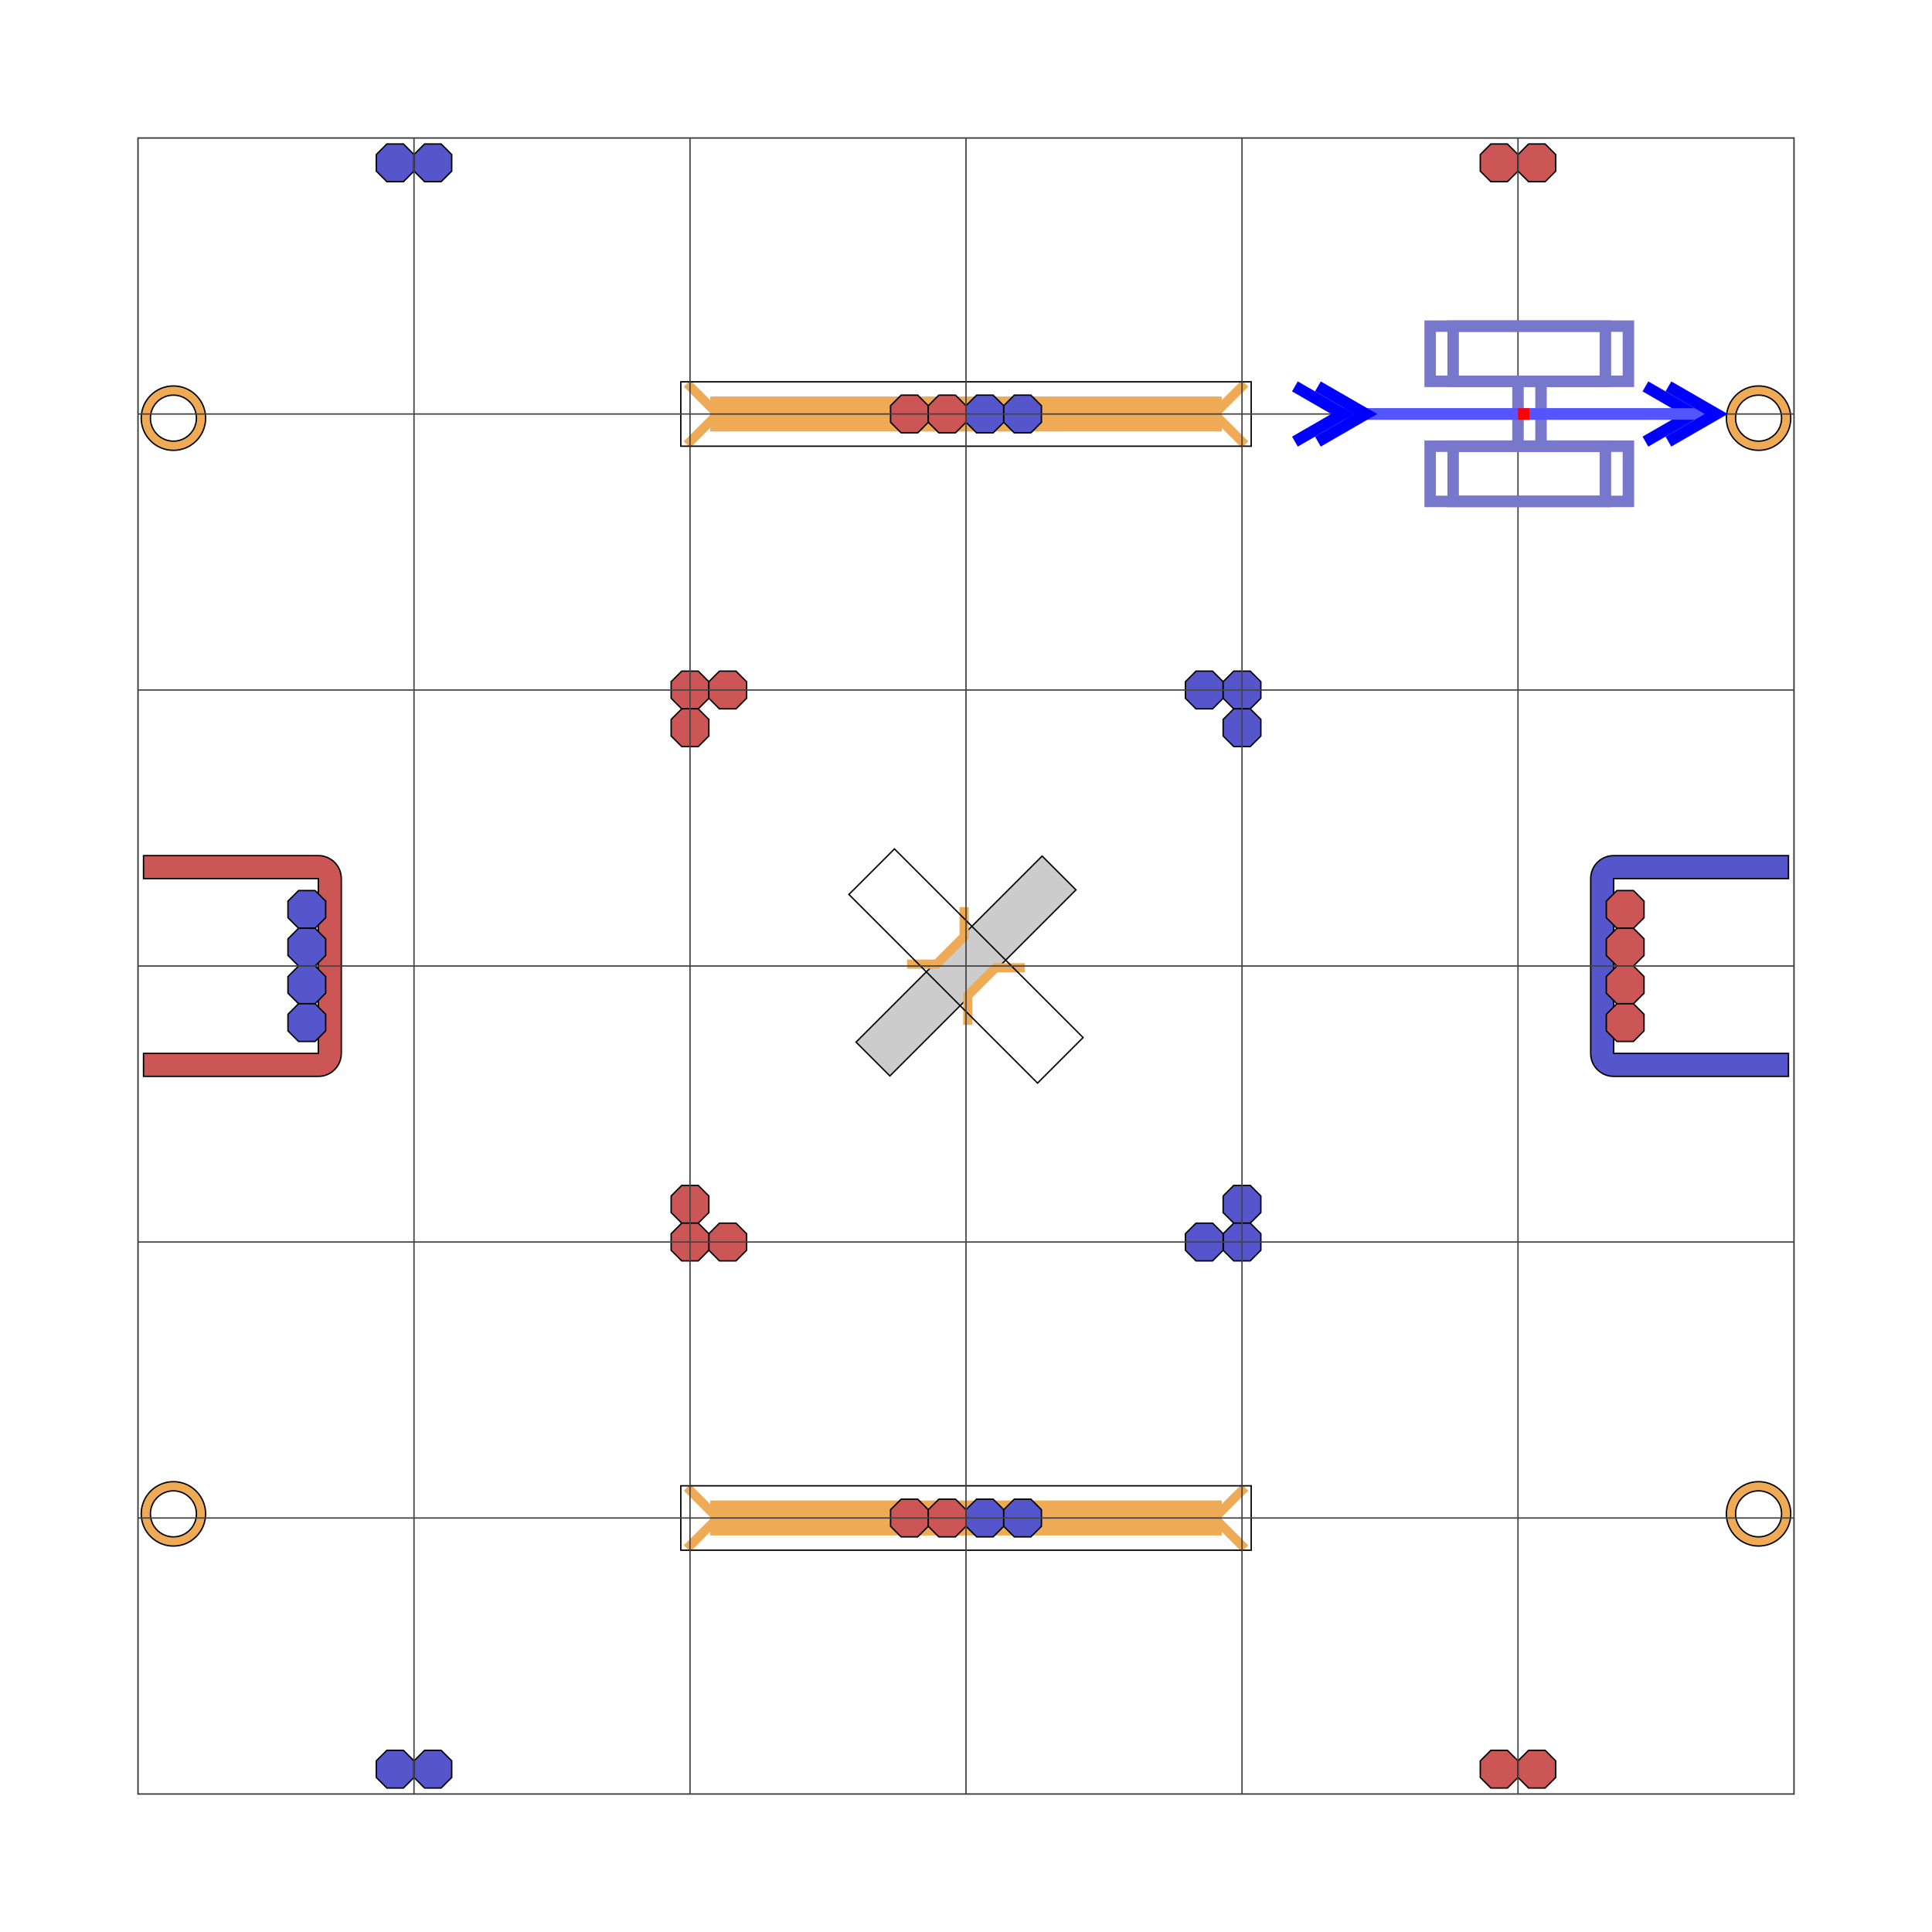
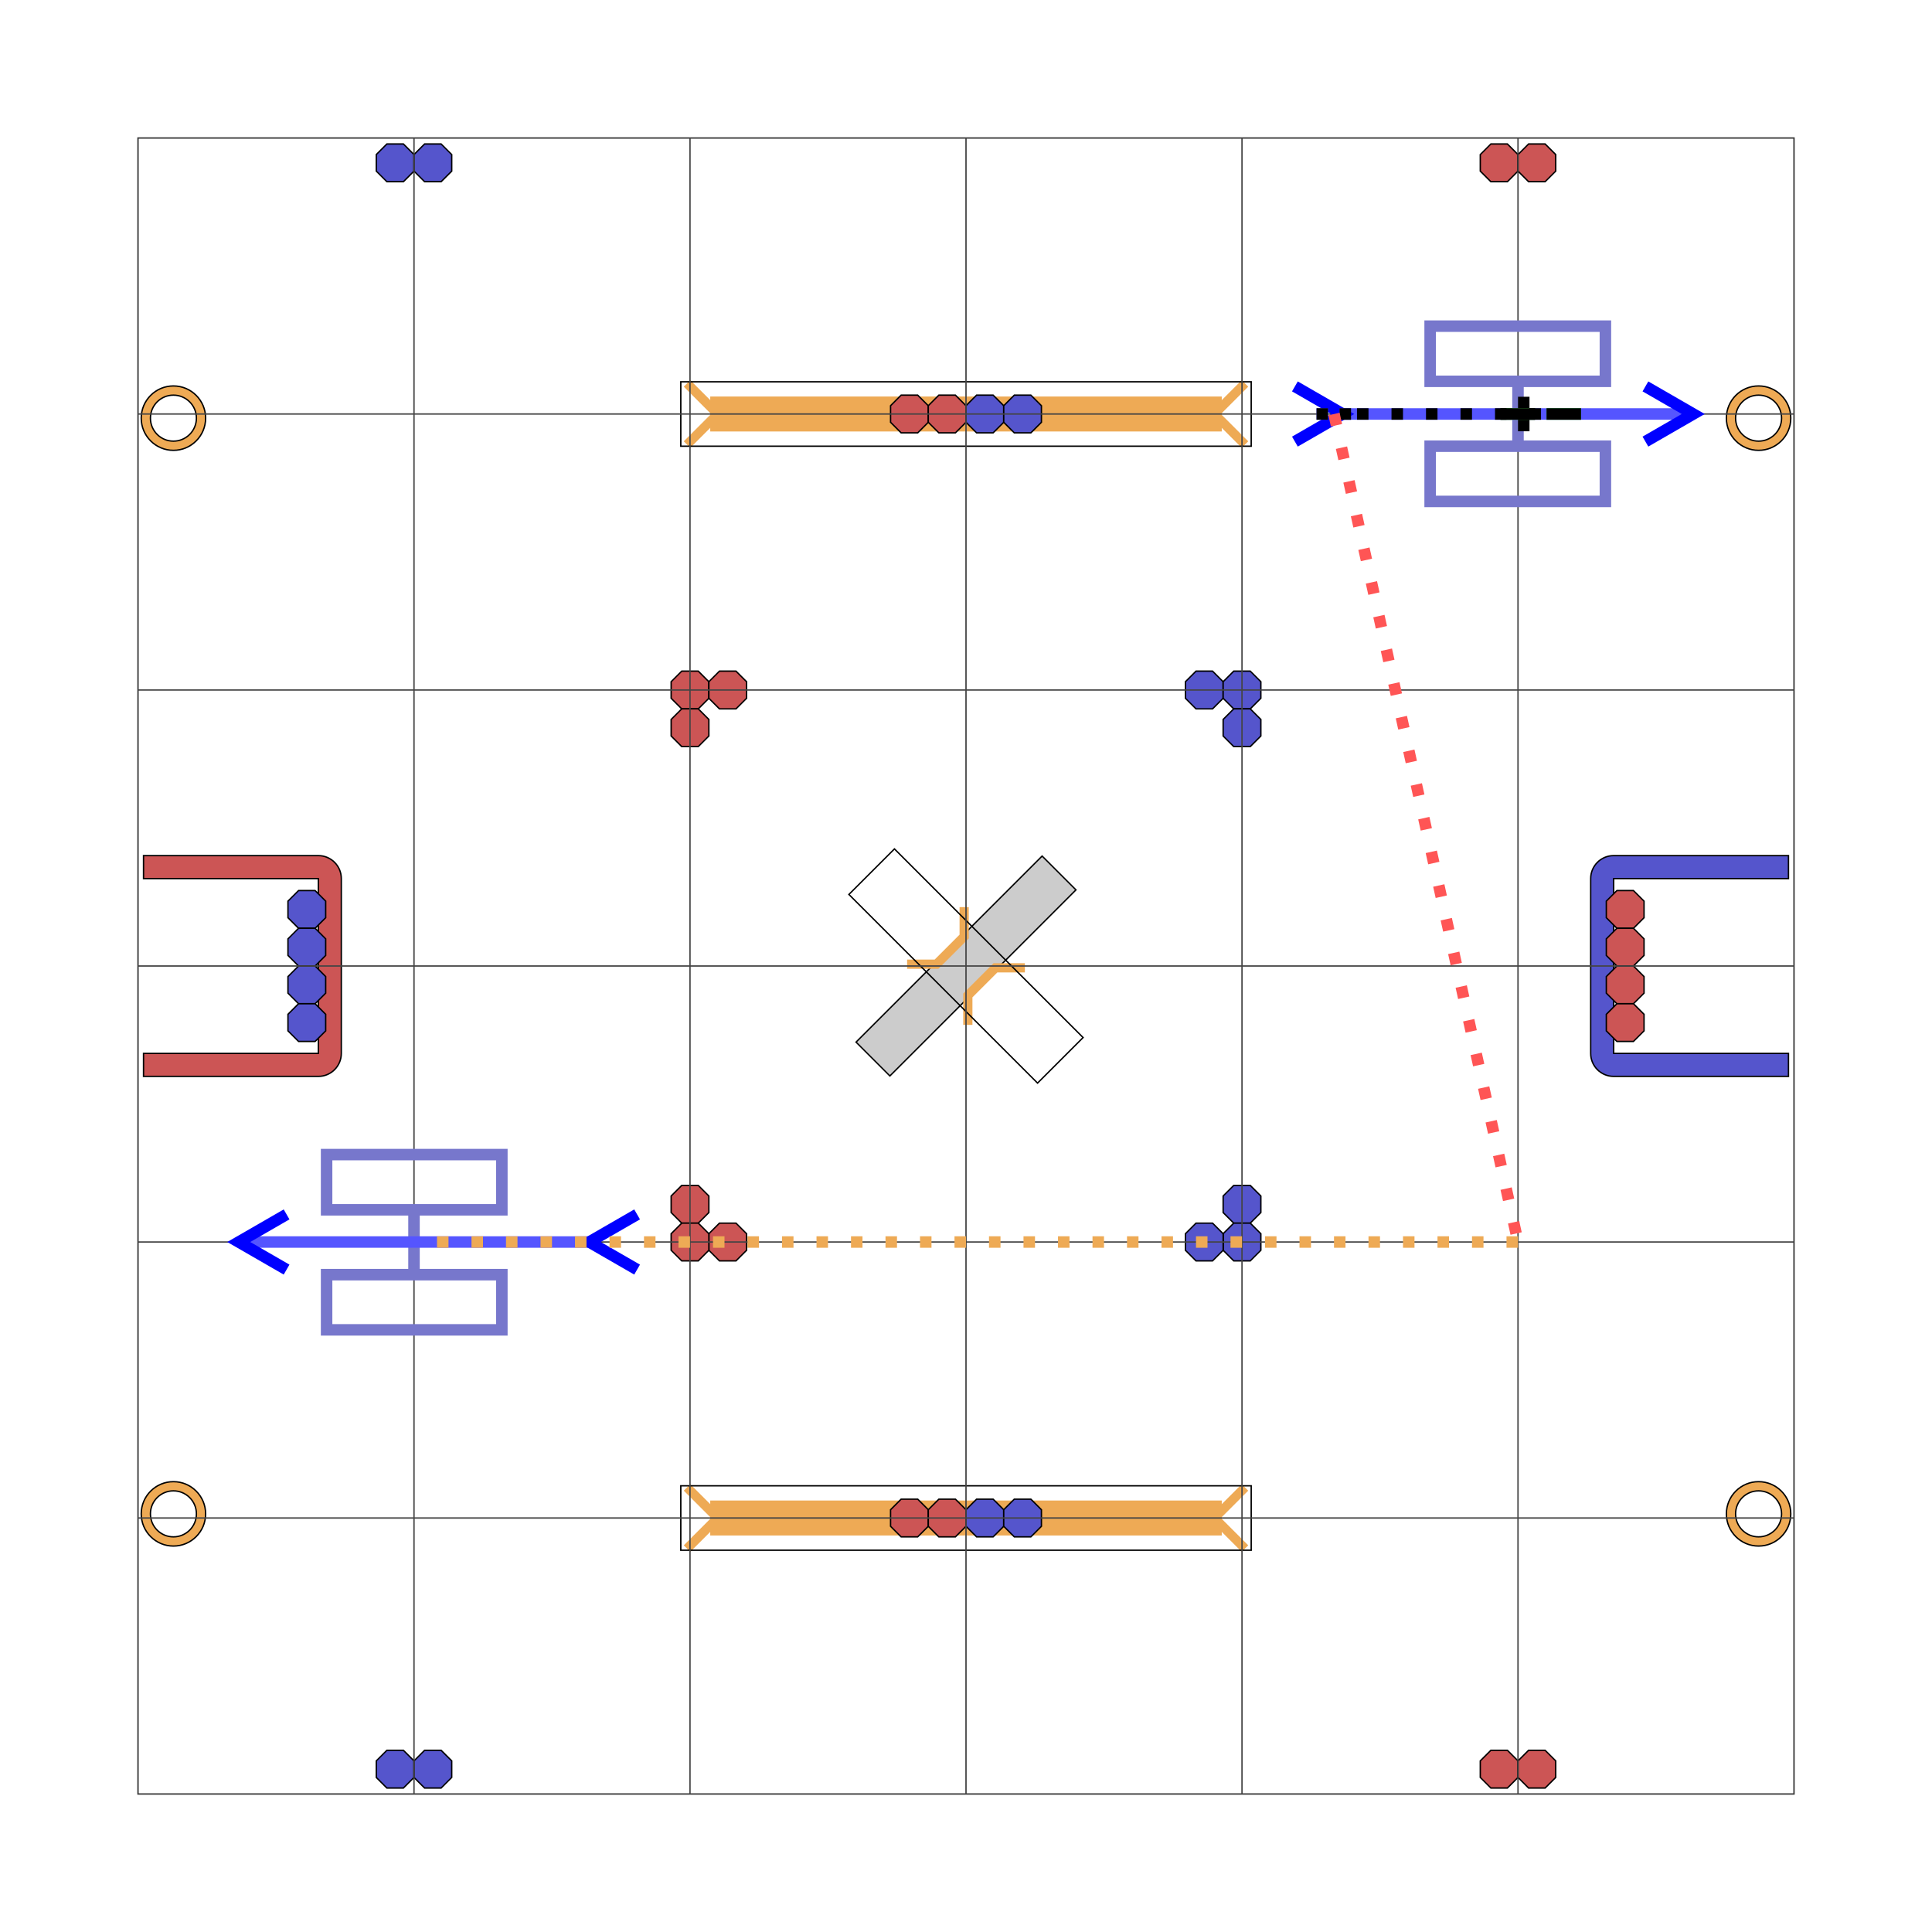
<svg xmlns="http://www.w3.org/2000/svg" version="1.1" width="600" height="600" viewBox="-2100 -2100 4200 4200">
  <g transform="scale(1, -1)">
    <rect x="-2100" y="-2100" width="4200" height="4200" fill="#ffffff" />
    <rect x="-1800" y="-1800" width="3600" height="3600" fill="none" stroke="#333333" stroke-width="3" />
    <path d="M -1788 240 l 380 0 a 50 50 0 0 0 50 -50 l 0 -380 a 50 50 0 0 0 -50 -50 l -380 0  l 0 50 l 380 0 l 0 380 l -380 0 z" fill="#cc5555" stroke="#000000" stroke-width="3" />
    <path d="M 1788 240 l -380 0 a 50 50 0 0 1 -50 -50 l 0 -380 a 50 50 0 0 1 50 -50 l 380 0  l 0 50 l -380 0 l 0 380 l 380 0 z" fill="#5555cc" stroke="#000000" stroke-width="3" />
    <rect x="-550" y="1200" width="20" height="94" transform="rotate(45, -540, 1200)" fill="#eeaa55" />
    <rect x="-550" y="1200" width="20" height="94" transform="rotate(135, -540, 1200)" fill="#eeaa55" />
    <rect x="530" y="1200" width="20" height="94" transform="rotate(-45, 540, 1200)" fill="#eeaa55" />
    <rect x="530" y="1200" width="20" height="94" transform="rotate(-135, 540, 1200)" fill="#eeaa55" />
    <rect x="-550" y="-1200" width="20" height="94" transform="rotate(45, -540, -1200)" fill="#eeaa55" />
    <rect x="-550" y="-1200" width="20" height="94" transform="rotate(135, -540, -1200)" fill="#eeaa55" />
    <rect x="530" y="-1200" width="20" height="94" transform="rotate(-45, 540, -1200)" fill="#eeaa55" />
    <rect x="530" y="-1200" width="20" height="94" transform="rotate(-135, 540, -1200)" fill="#eeaa55" />
    <rect x="-556" y="1162" width="1112" height="76" fill="#eeaa55" />
    <rect x="-620" y="1130" width="1240" height="140" fill="none" stroke="#000000" stroke-width="3" />
    <rect x="-556" y="-1238" width="1112" height="76" fill="#eeaa55" />
    <rect x="-620" y="-1270" width="1240" height="140" fill="none" stroke="#000000" stroke-width="3" />
    <rect x="-286" y="-52" width="572" height="104" transform="rotate(45)" fill="#cccccc" stroke="#000000" stroke-width="3" />
    <polyline points="-128,4 -64,4 -4,64 -4,128" fill="none" stroke="#eeaa55" stroke-width="20" />
    <polyline points="128,-4 64,-4 4,-64 4,-128" fill="none" stroke="#eeaa55" stroke-width="20" />
    <rect x="-290" y="-70" width="580" height="140" transform="rotate(-45)" fill="none" stroke="#000000" stroke-width="3" />
    <path d="M 1118,1728 l 0 36 l 23 23 l 36 0 l 23 -23 l  0 -36 l -23 -23 l -36 0 l -23 23 z" fill="#cc5555" stroke="#000000" stroke-width="3" fill-rule="evenodd" />
    <path d="M 1200,1728 l 0 36 l 23 23 l 36 0 l 23 -23 l  0 -36 l -23 -23 l -36 0 l -23 23 z" fill="#cc5555" stroke="#000000" stroke-width="3" fill-rule="evenodd" />
    <path d="M -164,1182 l 0 36 l 23 23 l 36 0 l 23 -23 l  0 -36 l -23 -23 l -36 0 l -23 23 z" fill="#cc5555" stroke="#000000" stroke-width="3" fill-rule="evenodd" />
    <path d="M -82,1182 l 0 36 l 23 23 l 36 0 l 23 -23 l  0 -36 l -23 -23 l -36 0 l -23 23 z" fill="#cc5555" stroke="#000000" stroke-width="3" fill-rule="evenodd" />
    <path d="M -641,582 l 0 36 l 23 23 l 36 0 l 23 -23 l  0 -36 l -23 -23 l -36 0 l -23 23 z" fill="#cc5555" stroke="#000000" stroke-width="3" fill-rule="evenodd" />
    <path d="M -559,582 l 0 36 l 23 23 l 36 0 l 23 -23 l  0 -36 l -23 -23 l -36 0 l -23 23 z" fill="#cc5555" stroke="#000000" stroke-width="3" fill-rule="evenodd" />
    <path d="M -641,500 l 0 36 l 23 23 l 36 0 l 23 -23 l  0 -36 l -23 -23 l -36 0 l -23 23 z" fill="#cc5555" stroke="#000000" stroke-width="3" fill-rule="evenodd" />
    <path d="M 1392,105 l 0 36 l 23 23 l 36 0 l 23 -23 l  0 -36 l -23 -23 l -36 0 l -23 23 z" fill="#cc5555" stroke="#000000" stroke-width="3" fill-rule="evenodd" />
    <path d="M 1392,23 l 0 36 l 23 23 l 36 0 l 23 -23 l  0 -36 l -23 -23 l -36 0 l -23 23 z" fill="#cc5555" stroke="#000000" stroke-width="3" fill-rule="evenodd" />
    <path d="M 1392,-59 l 0 36 l 23 23 l 36 0 l 23 -23 l  0 -36 l -23 -23 l -36 0 l -23 23 z" fill="#cc5555" stroke="#000000" stroke-width="3" fill-rule="evenodd" />
    <path d="M 1392,-141 l 0 36 l 23 23 l 36 0 l 23 -23 l  0 -36 l -23 -23 l -36 0 l -23 23 z" fill="#cc5555" stroke="#000000" stroke-width="3" fill-rule="evenodd" />
    <path d="M -641,-536 l 0 36 l 23 23 l 36 0 l 23 -23 l  0 -36 l -23 -23 l -36 0 l -23 23 z" fill="#cc5555" stroke="#000000" stroke-width="3" fill-rule="evenodd" />
    <path d="M -559,-618 l 0 36 l 23 23 l 36 0 l 23 -23 l  0 -36 l -23 -23 l -36 0 l -23 23 z" fill="#cc5555" stroke="#000000" stroke-width="3" fill-rule="evenodd" />
    <path d="M -641,-618 l 0 36 l 23 23 l 36 0 l 23 -23 l  0 -36 l -23 -23 l -36 0 l -23 23 z" fill="#cc5555" stroke="#000000" stroke-width="3" fill-rule="evenodd" />
    <path d="M -164,-1218 l 0 36 l 23 23 l 36 0 l 23 -23 l  0 -36 l -23 -23 l -36 0 l -23 23 z" fill="#cc5555" stroke="#000000" stroke-width="3" fill-rule="evenodd" />
    <path d="M -82,-1218 l 0 36 l 23 23 l 36 0 l 23 -23 l  0 -36 l -23 -23 l -36 0 l -23 23 z" fill="#cc5555" stroke="#000000" stroke-width="3" fill-rule="evenodd" />
    <path d="M 1118,-1764 l 0 36 l 23 23 l 36 0 l 23 -23 l  0 -36 l -23 -23 l -36 0 l -23 23 z" fill="#cc5555" stroke="#000000" stroke-width="3" fill-rule="evenodd" />
    <path d="M 1200,-1764 l 0 36 l 23 23 l 36 0 l 23 -23 l  0 -36 l -23 -23 l -36 0 l -23 23 z" fill="#cc5555" stroke="#000000" stroke-width="3" fill-rule="evenodd" />
    <path d="M -1282,1728 l 0 36 l 23 23 l 36 0 l 23 -23 l  0 -36 l -23 -23 l -36 0 l -23 23 z" fill="#5555cc" stroke="#000000" stroke-width="3" fill-rule="evenodd" />
    <path d="M -1200,1728 l 0 36 l 23 23 l 36 0 l 23 -23 l  0 -36 l -23 -23 l -36 0 l -23 23 z" fill="#5555cc" stroke="#000000" stroke-width="3" fill-rule="evenodd" />
    <path d="M 0,1182 l 0 36 l 23 23 l 36 0 l 23 -23 l  0 -36 l -23 -23 l -36 0 l -23 23 z" fill="#5555cc" stroke="#000000" stroke-width="3" fill-rule="evenodd" />
    <path d="M 82,1182 l 0 36 l 23 23 l 36 0 l 23 -23 l  0 -36 l -23 -23 l -36 0 l -23 23 z" fill="#5555cc" stroke="#000000" stroke-width="3" fill-rule="evenodd" />
    <path d="M 477,582 l 0 36 l 23 23 l 36 0 l 23 -23 l  0 -36 l -23 -23 l -36 0 l -23 23 z" fill="#5555cc" stroke="#000000" stroke-width="3" fill-rule="evenodd" />
    <path d="M 559,582 l 0 36 l 23 23 l 36 0 l 23 -23 l  0 -36 l -23 -23 l -36 0 l -23 23 z" fill="#5555cc" stroke="#000000" stroke-width="3" fill-rule="evenodd" />
    <path d="M 559,500 l 0 36 l 23 23 l 36 0 l 23 -23 l  0 -36 l -23 -23 l -36 0 l -23 23 z" fill="#5555cc" stroke="#000000" stroke-width="3" fill-rule="evenodd" />
    <path d="M -1474,105 l 0 36 l 23 23 l 36 0 l 23 -23 l  0 -36 l -23 -23 l -36 0 l -23 23 z" fill="#5555cc" stroke="#000000" stroke-width="3" fill-rule="evenodd" />
    <path d="M -1474,23 l 0 36 l 23 23 l 36 0 l 23 -23 l  0 -36 l -23 -23 l -36 0 l -23 23 z" fill="#5555cc" stroke="#000000" stroke-width="3" fill-rule="evenodd" />
    <path d="M -1474,-59 l 0 36 l 23 23 l 36 0 l 23 -23 l  0 -36 l -23 -23 l -36 0 l -23 23 z" fill="#5555cc" stroke="#000000" stroke-width="3" fill-rule="evenodd" />
    <path d="M -1474,-141 l 0 36 l 23 23 l 36 0 l 23 -23 l  0 -36 l -23 -23 l -36 0 l -23 23 z" fill="#5555cc" stroke="#000000" stroke-width="3" fill-rule="evenodd" />
    <path d="M 559,-536 l 0 36 l 23 23 l 36 0 l 23 -23 l  0 -36 l -23 -23 l -36 0 l -23 23 z" fill="#5555cc" stroke="#000000" stroke-width="3" fill-rule="evenodd" />
    <path d="M 559,-618 l 0 36 l 23 23 l 36 0 l 23 -23 l  0 -36 l -23 -23 l -36 0 l -23 23 z" fill="#5555cc" stroke="#000000" stroke-width="3" fill-rule="evenodd" />
    <path d="M 477,-618 l 0 36 l 23 23 l 36 0 l 23 -23 l  0 -36 l -23 -23 l -36 0 l -23 23 z" fill="#5555cc" stroke="#000000" stroke-width="3" fill-rule="evenodd" />
    <path d="M 0,-1218 l 0 36 l 23 23 l 36 0 l 23 -23 l  0 -36 l -23 -23 l -36 0 l -23 23 z" fill="#5555cc" stroke="#000000" stroke-width="3" fill-rule="evenodd" />
    <path d="M 82,-1218 l 0 36 l 23 23 l 36 0 l 23 -23 l  0 -36 l -23 -23 l -36 0 l -23 23 z" fill="#5555cc" stroke="#000000" stroke-width="3" fill-rule="evenodd" />
    <path d="M -1282,-1764 l 0 36 l 23 23 l 36 0 l 23 -23 l  0 -36 l -23 -23 l -36 0 l -23 23 z" fill="#5555cc" stroke="#000000" stroke-width="3" fill-rule="evenodd" />
    <path d="M -1200,-1764 l 0 36 l 23 23 l 36 0 l 23 -23 l  0 -36 l -23 -23 l -36 0 l -23 23 z" fill="#5555cc" stroke="#000000" stroke-width="3" fill-rule="evenodd" />
    <path d="M -1793,1191 a 70 70 0 0 0 140 0 a 70 70 0 0 0 -140 0 z m 20 0 a 50 50 0 0 0 100 0 a 50 50 0 0 0 -100 0 z" fill="#eeaa55" stroke="#000000" stroke-width="3" fill-rule="evenodd" />
    <path d="M 1653,1191 a 70 70 0 0 0 140 0 a 70 70 0 0 0 -140 0 z m 20 0 a 50 50 0 0 0 100 0 a 50 50 0 0 0 -100 0 z" fill="#eeaa55" stroke="#000000" stroke-width="3" fill-rule="evenodd" />
    <path d="M -1793,-1191 a 70 70 0 0 0 140 0 a 70 70 0 0 0 -140 0 z m 20 0 a 50 50 0 0 0 100 0 a 50 50 0 0 0 -100 0 z" fill="#eeaa55" stroke="#000000" stroke-width="3" fill-rule="evenodd" />
    <path d="M 1653,-1191 a 70 70 0 0 0 140 0 a 70 70 0 0 0 -140 0 z m 20 0 a 50 50 0 0 0 100 0 a 50 50 0 0 0 -100 0 z" fill="#eeaa55" stroke="#000000" stroke-width="3" fill-rule="evenodd" />
    <line x1="-1800" y1="-1200" x2="1800" y2="-1200" stroke="#444444" stroke-width="3" />
    <line x1="-1800" y1="-600" x2="1800" y2="-600" stroke="#444444" stroke-width="3" />
    <line x1="-1800" y1="0" x2="1800" y2="0" stroke="#444444" stroke-width="3" />
    <line x1="-1800" y1="600" x2="1800" y2="600" stroke="#444444" stroke-width="3" />
    <line x1="-1800" y1="1200" x2="1800" y2="1200" stroke="#444444" stroke-width="3" />
    <line x1="-1200" y1="-1800" x2="-1200" y2="1800" stroke="#444444" stroke-width="3" />
    <line x1="-600" y1="-1800" x2="-600" y2="1800" stroke="#444444" stroke-width="3" />
    <line x1="0" y1="-1800" x2="0" y2="1800" stroke="#444444" stroke-width="3" />
    <line x1="600" y1="-1800" x2="600" y2="1800" stroke="#444444" stroke-width="3" />
    <line x1="1200" y1="-1800" x2="1200" y2="1800" stroke="#444444" stroke-width="3" />
-     <g transform="translate(1200 1200)  rotate(-90)">
+     <g transform="translate(1200.0 1200.0)  rotate(-90)">
      <rect x="-191" y="-191" width="120" height="381" fill="none" stroke="#7777cc" stroke-width="25" />
      <rect x="70" y="-191" width="120" height="381" fill="none" stroke="#7777cc" stroke-width="25" />
      <line x1="-71" y1="0" x2="70" y2="0" stroke="#7777cc" stroke-width="25" />
      <line x1="0" y1="-381" x2="0" y2="381" stroke="#5555ff" stroke-width="25" />
      <polyline points="-60,277 0,381 60,277" fill="none" stroke="#0000ff" stroke-width="25" />
      <polyline points="-60,-485 0,-381 60,-485" fill="none" stroke="#0000ff" stroke-width="25" />
    </g>
-     <g transform="translate(1250 1200)  rotate(-90)">
+     <g transform="translate(-1200 -600)  rotate(-270)">
      <rect x="-191" y="-191" width="120" height="381" fill="none" stroke="#7777cc" stroke-width="25" />
      <rect x="70" y="-191" width="120" height="381" fill="none" stroke="#7777cc" stroke-width="25" />
      <line x1="-71" y1="0" x2="70" y2="0" stroke="#7777cc" stroke-width="25" />
      <line x1="0" y1="-381" x2="0" y2="381" stroke="#5555ff" stroke-width="25" />
      <polyline points="-60,277 0,381 60,277" fill="none" stroke="#0000ff" stroke-width="25" />
      <polyline points="-60,-485 0,-381 60,-485" fill="none" stroke="#0000ff" stroke-width="25" />
    </g>
-     <polyline points="1200,1200 1250,1200" fill="none" stroke="#ff0000" stroke-width="25" stroke-dasharray="25,50" stroke-linejoin="round" stroke-dashoffset="0">
+     <line x1="1162.0" y1="1200.0" x2="1237.0" y2="1200.0" stroke="#000000" stroke-width="25" stroke-dasharray="25,25">
+       <animateTransform attributeName="transform" type="rotate" to="360 1200.0 1200.0" dur="2000ms" repeatCount="indefinite" from="0 1200.0 1200.0" />
+     </line>
+     <polyline points="1200.0,1200.0 1250,1200" fill="none" stroke="#000000" stroke-width="75" stroke-dasharray="25,50" stroke-linejoin="round" stroke-dashoffset="0">
+       <animate attributeName="stroke-dashoffset" values="75;0" dur="1000ms" repeatCount="indefinite" />
+     </polyline>
+     <line x1="1162" y1="1200" x2="1337" y2="1200" stroke="#55ff55" stroke-width="25" stroke-dasharray="75,25">
+       <animateTransform attributeName="transform" type="rotate" to="360 1250 1200" dur="2000ms" repeatCount="indefinite" from="0 1250 1200" />
+     </line>
+     <line x1="1162" y1="1200" x2="1337" y2="1200" stroke="#000000" stroke-width="25" stroke-dasharray="75,25">
+       <animateTransform attributeName="transform" type="rotate" to="360 1250 1200" dur="2000ms" repeatCount="indefinite" from="0 1250 1200" />
+     </line>
+     <polyline points="1250,1200 1200,1200 800,1200" fill="none" stroke="#000000" stroke-width="25" stroke-dasharray="25,50" stroke-linejoin="round" stroke-dashoffset="0">
+       <animate attributeName="stroke-dashoffset" values="75;0" dur="1000ms" repeatCount="indefinite" />
+     </polyline>
+     <line x1="762" y1="1200" x2="837" y2="1200" stroke="#5555ff" stroke-width="25" stroke-dasharray="25,25">
+       <animateTransform attributeName="transform" type="rotate" to="360 800 1200" dur="2000ms" repeatCount="indefinite" from="0 800 1200" />
+     </line>
+     <line x1="762" y1="1200" x2="837" y2="1200" stroke="#000000" stroke-width="25" stroke-dasharray="25,25">
+       <animateTransform attributeName="transform" type="rotate" to="360 800 1200" dur="2000ms" repeatCount="indefinite" from="0 800 1200" />
+     </line>
+     <polyline points="800,1200 1200,-600" fill="none" stroke="#ff5555" stroke-width="25" stroke-dasharray="25,50" stroke-linejoin="round" stroke-dashoffset="0">
+       <animate attributeName="stroke-dashoffset" values="75;0" dur="1000ms" repeatCount="indefinite" />
+     </polyline>
+     <polyline points="1200,-600 -1200,-600" fill="none" stroke="#eeaa55" stroke-width="25" stroke-dasharray="25,50" stroke-linejoin="round" stroke-dashoffset="0">
      <animate attributeName="stroke-dashoffset" values="75;0" dur="1000ms" repeatCount="indefinite" />
    </polyline>
  </g>
</svg>
